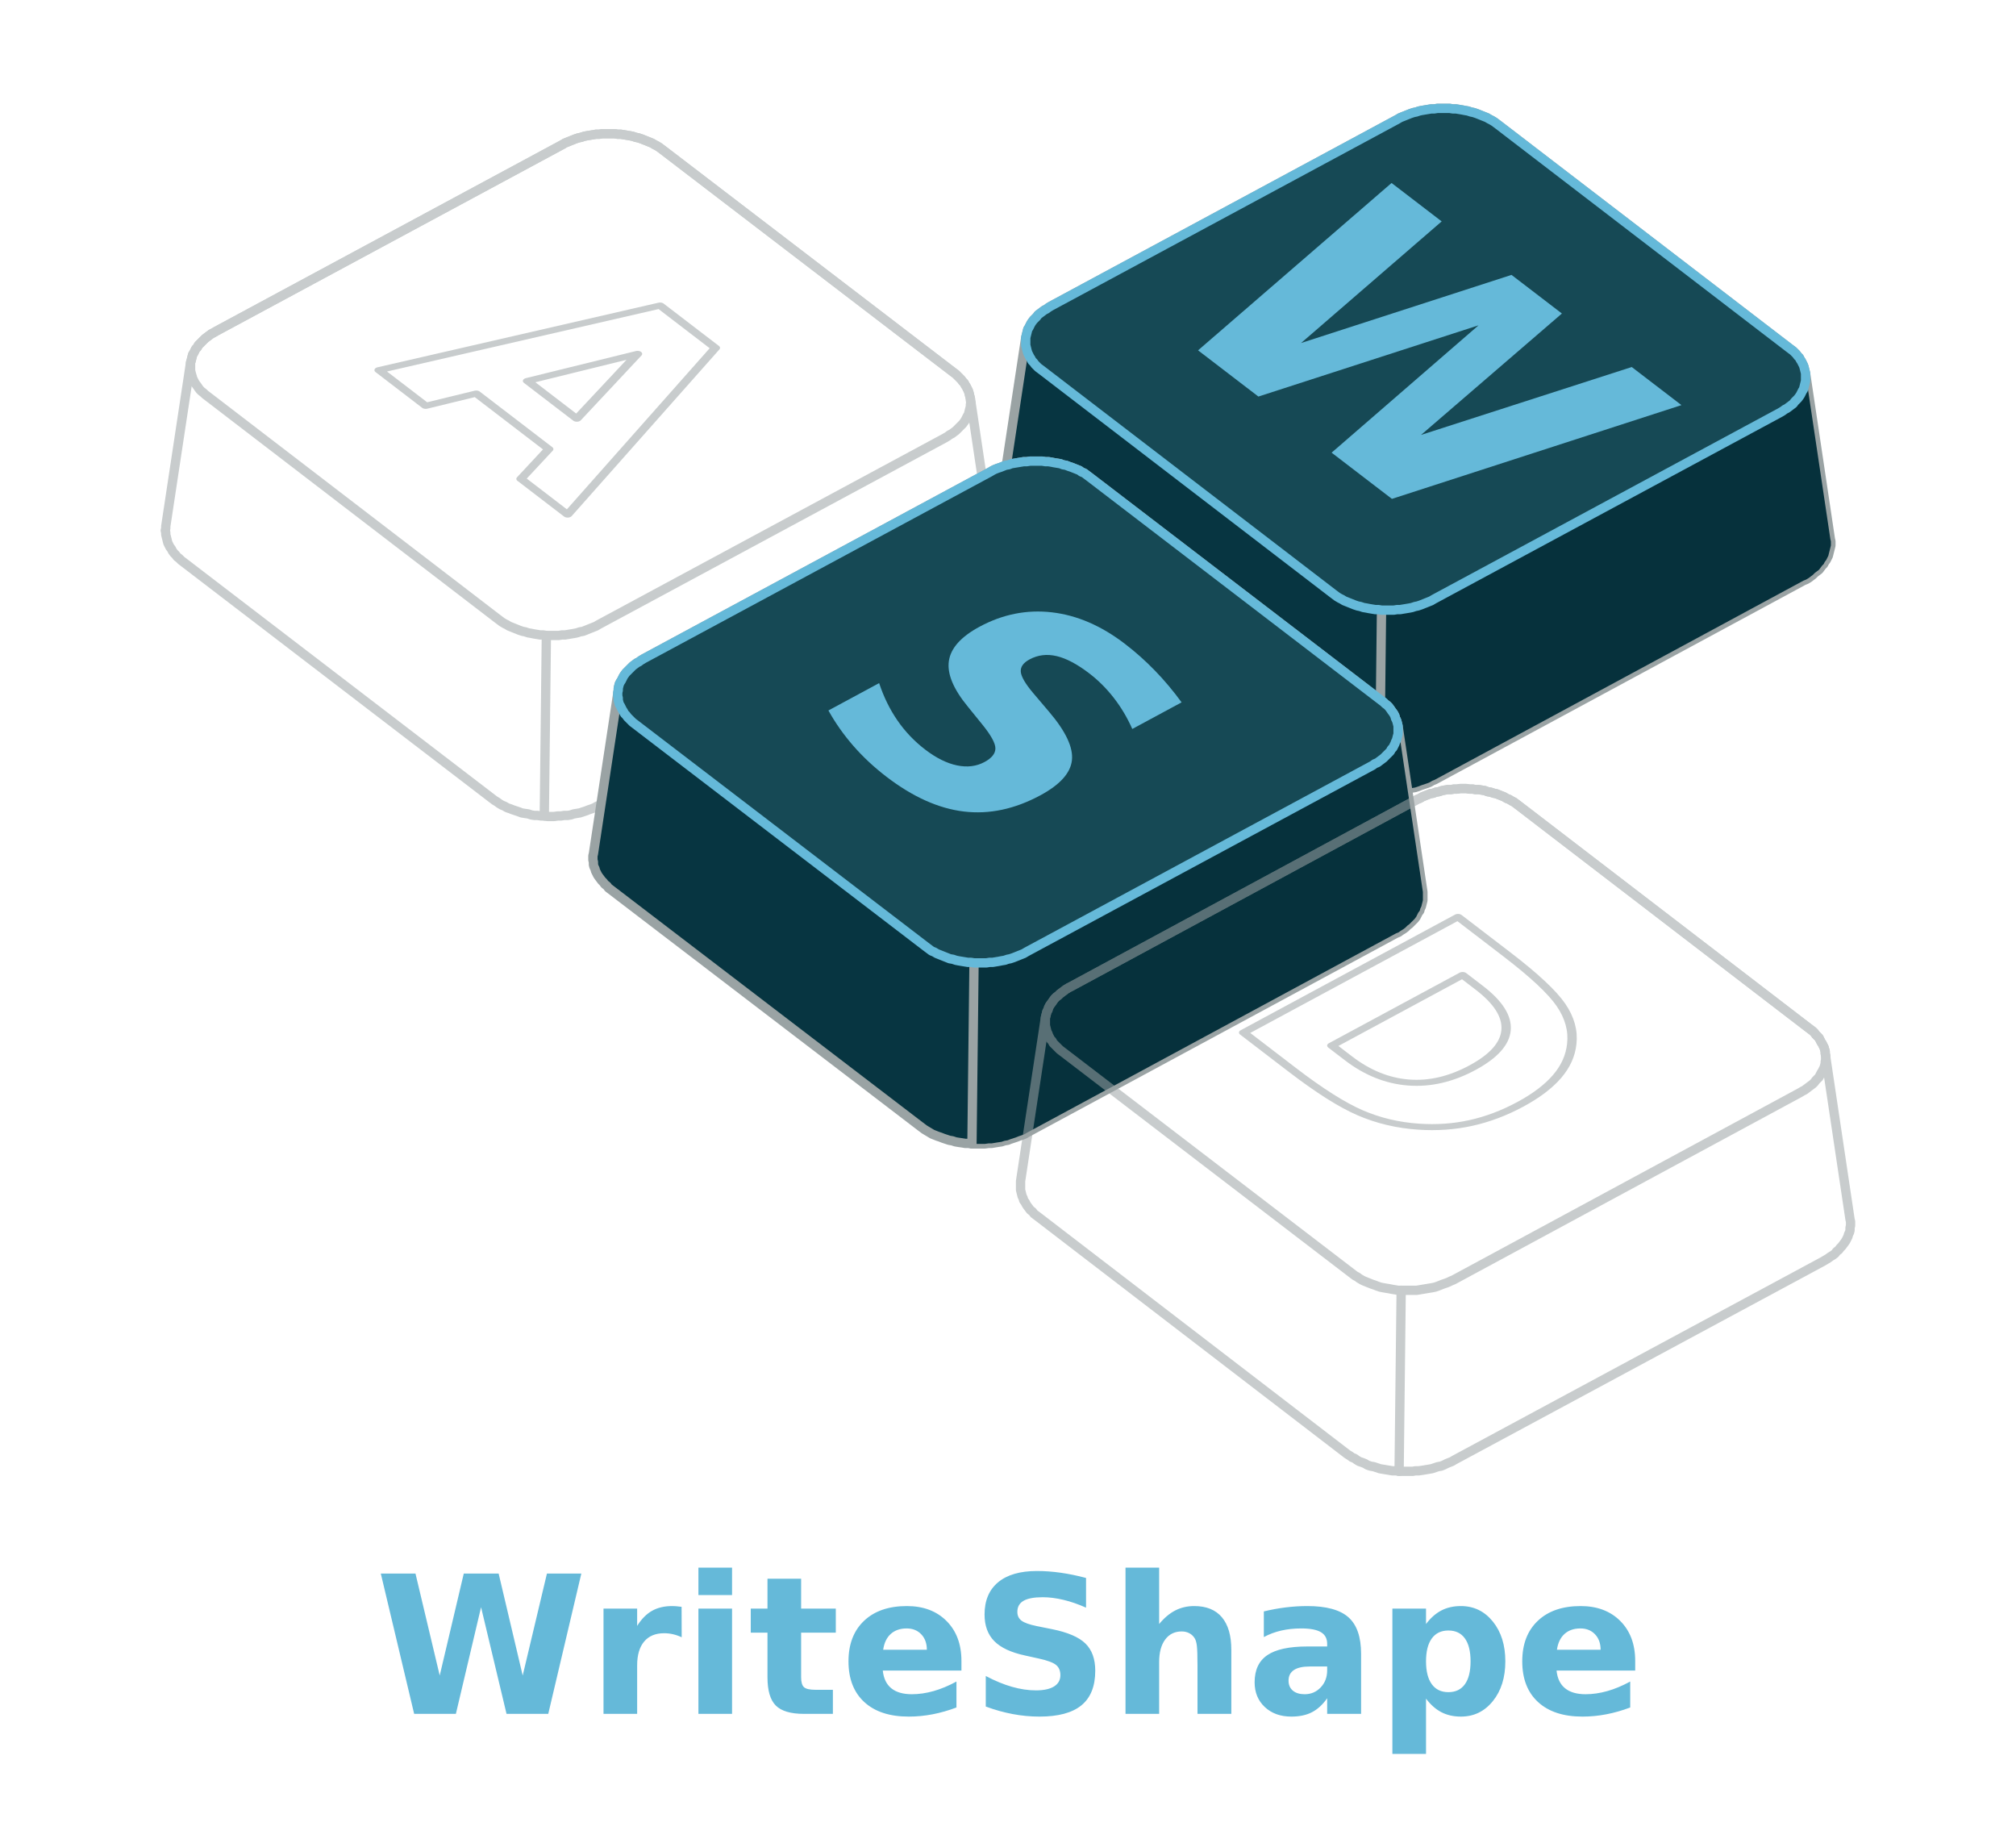
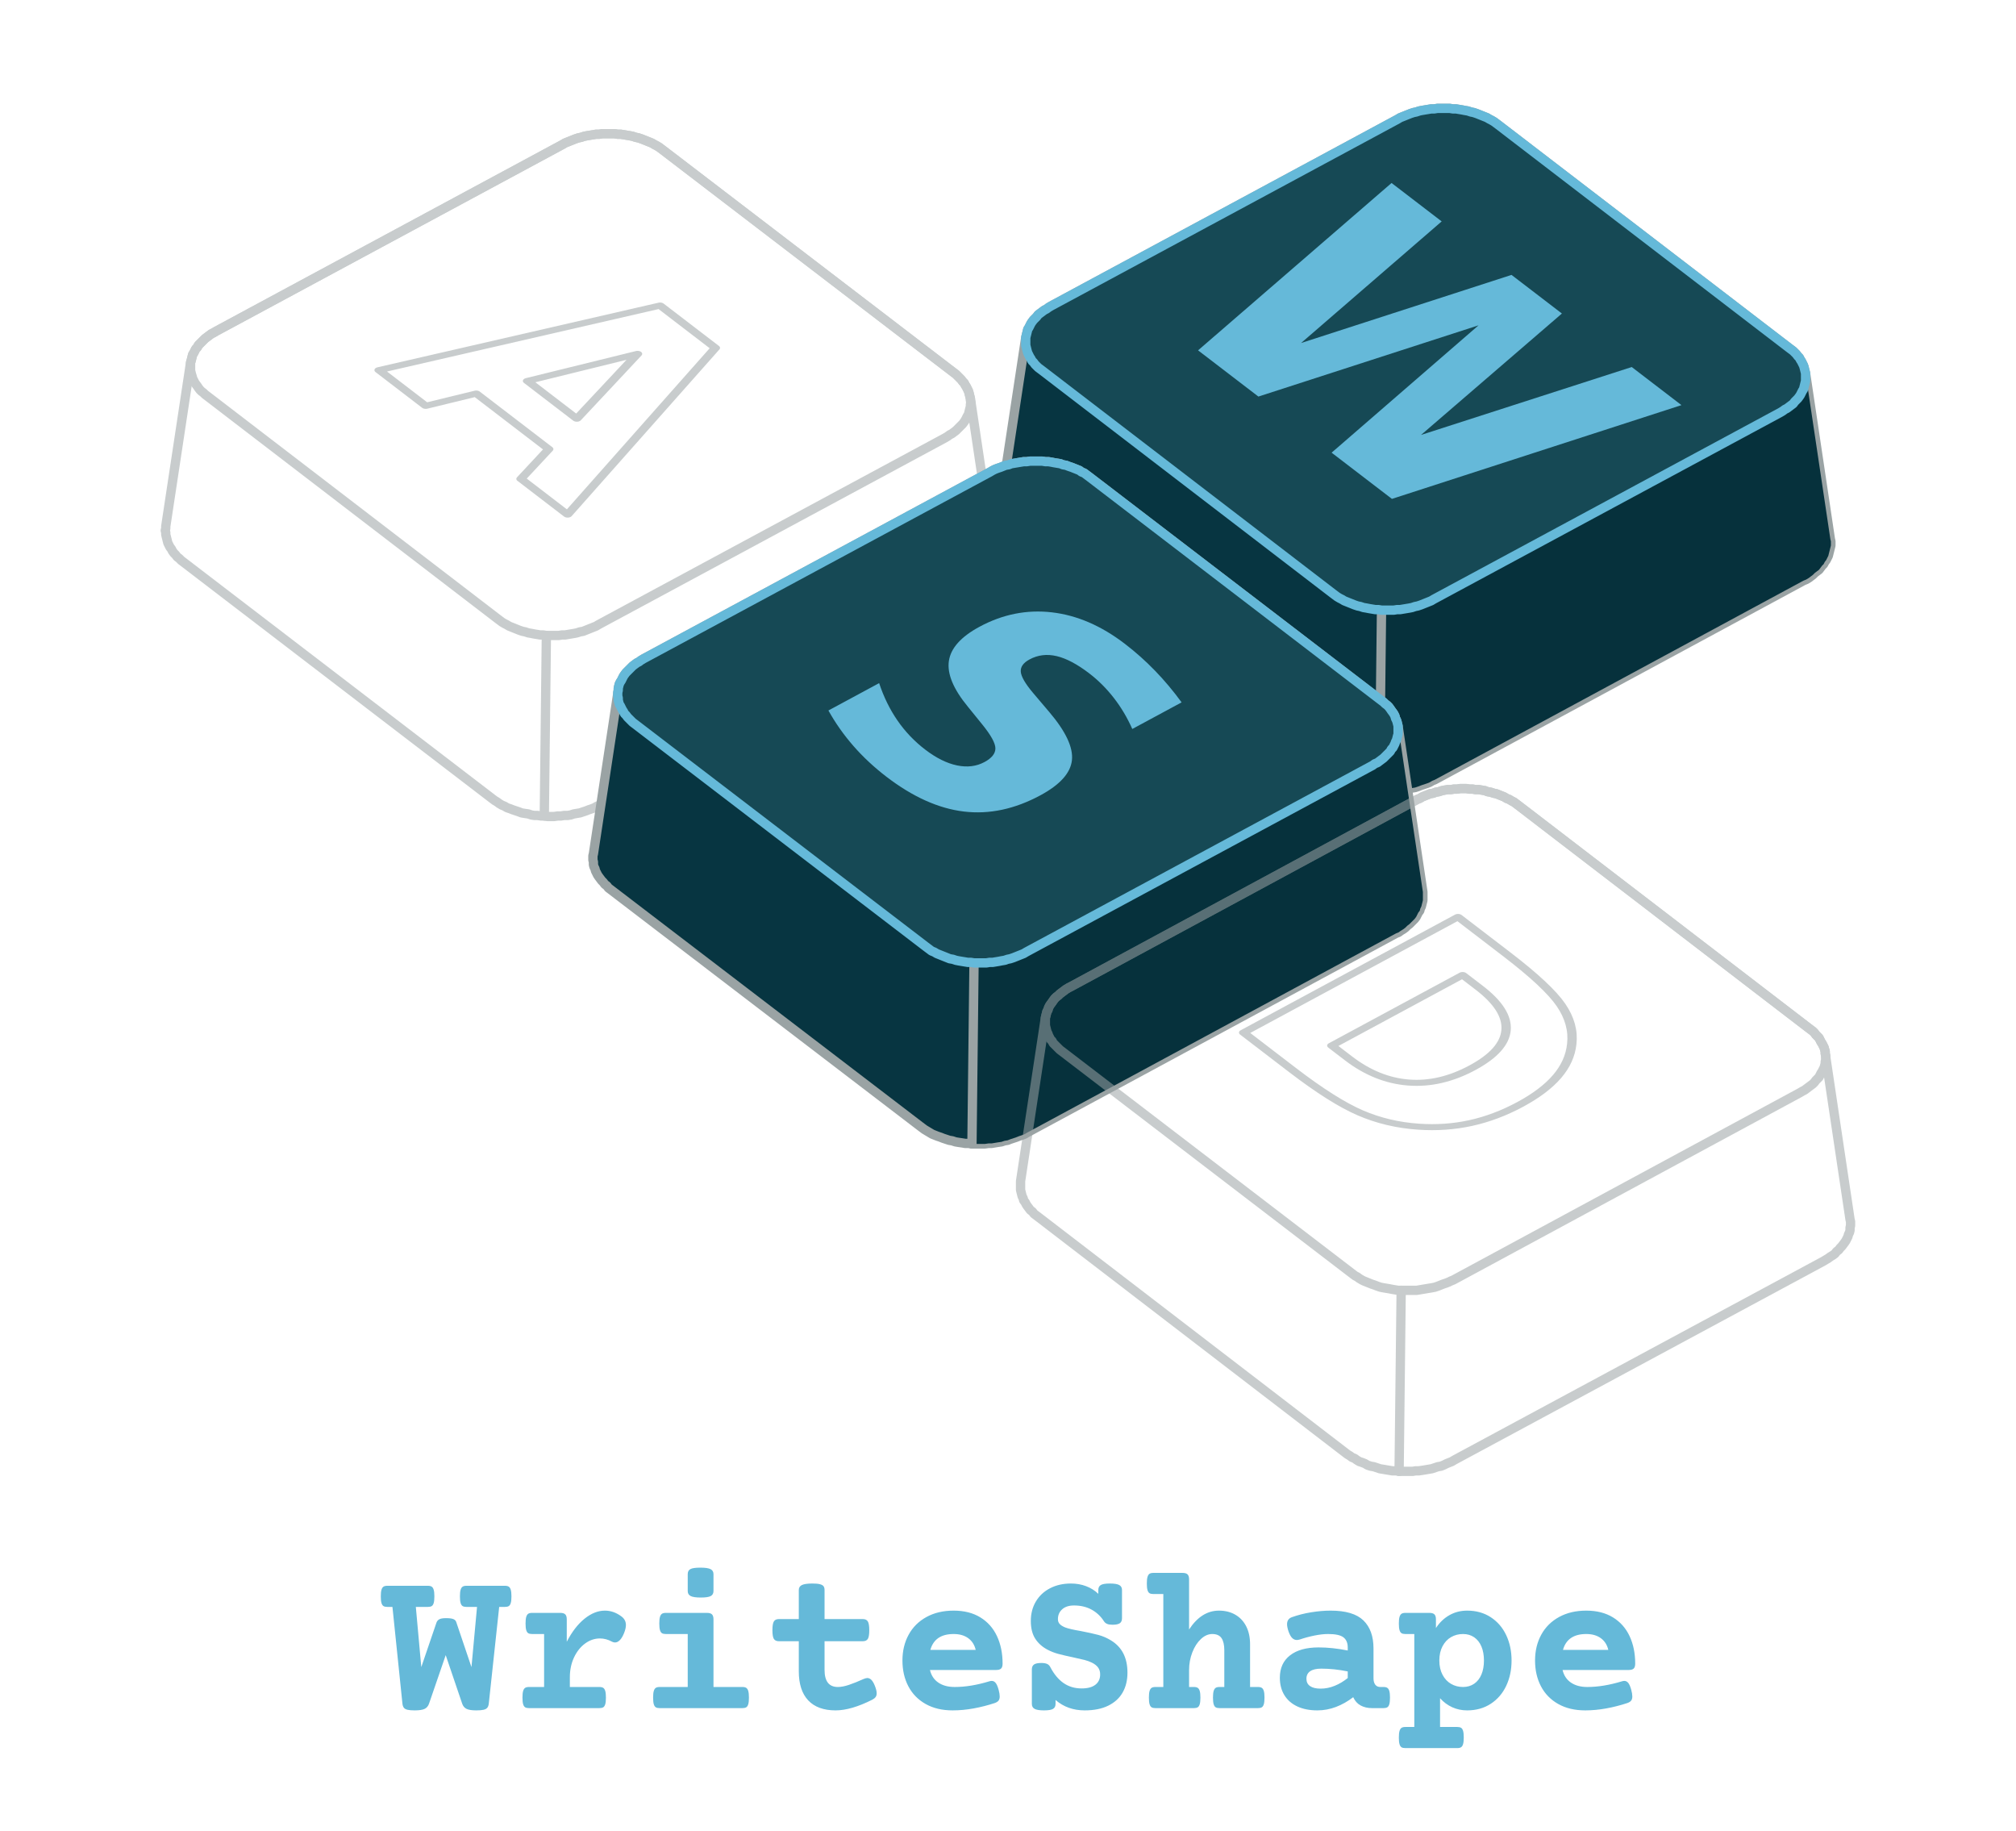
- <svg xmlns="http://www.w3.org/2000/svg" width="900" height="819" viewBox="0 0 900 819" fill="none" role="img" aria-label="WriteShape" focusable="false">
+ <svg xmlns="http://www.w3.org/2000/svg" width="900" height="817" viewBox="0 0 900 817" fill="none" role="img" aria-label="WriteShape" focusable="false">
  <g transform="translate(631.9877 233.9838) scale(230.8589)">
    <g>
      <polygon points="-0.803,-0.037 -0.803,-0.041 -0.802,-0.045 -0.754,-0.361 -0.753,-0.365 -0.752,-0.369 -0.751,-0.373 -0.75,-0.377 -0.748,-0.38 -0.746,-0.384 -0.744,-0.388 -0.742,-0.391 -0.739,-0.395 -0.736,-0.398 -0.733,-0.401 -0.73,-0.405 -0.726,-0.408 -0.722,-0.411 -0.718,-0.414 -0.714,-0.416 -0.71,-0.419 -0.705,-0.422 -0.035,-0.783 -0.03,-0.786 -0.025,-0.788 -0.02,-0.79 -0.015,-0.792 -0.01,-0.794 -0.004,-0.796 0.001,-0.797 0.007,-0.799 0.012,-0.8 0.018,-0.801 0.024,-0.802 0.03,-0.803 0.036,-0.803 0.042,-0.804 0.048,-0.804 0.054,-0.804 0.06,-0.804 0.066,-0.804 0.072,-0.803 0.078,-0.803 0.084,-0.802 0.09,-0.801 0.095,-0.8 0.101,-0.799 0.107,-0.797 0.112,-0.796 0.118,-0.794 0.123,-0.792 0.128,-0.79 0.133,-0.788 0.138,-0.786 0.143,-0.783 0.147,-0.781 0.152,-0.778 0.156,-0.775 0.16,-0.772 0.722,-0.341 0.726,-0.338 0.73,-0.335 0.733,-0.332 0.736,-0.329 0.739,-0.325 0.742,-0.322 0.744,-0.318 0.746,-0.315 0.748,-0.311 0.75,-0.307 0.751,-0.304 0.752,-0.3 0.753,-0.296 0.754,-0.292 0.802,0.029 0.803,0.033 0.803,0.037 0.803,0.041 0.802,0.045 0.801,0.049 0.8,0.053 0.799,0.057 0.798,0.061 0.796,0.065 0.794,0.069 0.791,0.073 0.789,0.077 0.786,0.08 0.783,0.084 0.78,0.088 0.776,0.091 0.772,0.094 0.768,0.098 0.764,0.101 0.76,0.104 0.755,0.107 0.75,0.109 0.037,0.494 0.032,0.496 0.027,0.499 0.022,0.501 0.016,0.503 0.01,0.505 0.005,0.507 -0.001,0.509 -0.007,0.51 -0.013,0.512 -0.019,0.513 -0.026,0.514 -0.032,0.514 -0.038,0.515 -0.045,0.516 -0.051,0.516 -0.057,0.516 -0.064,0.516 -0.07,0.516 -0.077,0.515 -0.083,0.514 -0.089,0.514 -0.095,0.513 -0.102,0.512 -0.108,0.51 -0.114,0.509 -0.119,0.507 -0.125,0.505 -0.131,0.503 -0.136,0.501 -0.142,0.499 -0.147,0.496 -0.152,0.494 -0.157,0.491 -0.161,0.488 -0.166,0.485 -0.17,0.482 -0.768,0.024 -0.772,0.021 -0.776,0.017 -0.78,0.014 -0.783,0.01 -0.786,0.007 -0.789,0.003 -0.791,-0.001 -0.794,-0.005 -0.796,-0.008 -0.798,-0.012 -0.799,-0.016 -0.8,-0.02 -0.801,-0.025 -0.802,-0.029 -0.803,-0.033" fill="#073541" stroke="#9aa3a4" stroke-width=".018" stroke-linejoin="round" />
      <polygon points="0.754,-0.292 0.754,-0.288 0.754,-0.284 0.754,-0.28 0.754,-0.277 0.753,-0.273 0.752,-0.269 0.751,-0.265 0.75,-0.261 0.748,-0.258 0.746,-0.254 0.744,-0.25 0.742,-0.247 0.739,-0.243 0.736,-0.24 0.733,-0.237 0.73,-0.233 0.726,-0.23 0.722,-0.227 0.718,-0.224 0.714,-0.222 0.71,-0.219 0.705,-0.216 0.035,0.145 0.03,0.148 0.025,0.15 0.02,0.152 0.015,0.154 0.01,0.156 0.004,0.158 -0.001,0.159 -0.007,0.161 -0.012,0.162 -0.018,0.163 -0.024,0.164 -0.03,0.165 -0.036,0.165 -0.042,0.166 -0.048,0.166 -0.054,0.166 -0.06,0.166 -0.066,0.166 -0.07,0.516 -0.064,0.516 -0.057,0.516 -0.051,0.516 -0.045,0.516 -0.038,0.515 -0.032,0.514 -0.026,0.514 -0.019,0.513 -0.013,0.512 -0.007,0.51 -0.001,0.509 0.005,0.507 0.01,0.505 0.016,0.503 0.022,0.501 0.027,0.499 0.032,0.496 0.037,0.494 0.75,0.109 0.755,0.107 0.76,0.104 0.764,0.101 0.768,0.098 0.772,0.094 0.776,0.091 0.78,0.088 0.783,0.084 0.786,0.08 0.789,0.077 0.791,0.073 0.794,0.069 0.796,0.065 0.798,0.061 0.799,0.057 0.8,0.053 0.801,0.049 0.802,0.045 0.803,0.041 0.803,0.037 0.803,0.033 0.802,0.029" fill="#06313c" />
      <path d="M-0.066,0.166 L-0.07,0.516" stroke="#9aa3a4" stroke-width=".018" stroke-linecap="round" />
      <polygon points="0.722,-0.341 0.726,-0.338 0.73,-0.335 0.733,-0.332 0.736,-0.329 0.739,-0.325 0.742,-0.322 0.744,-0.318 0.746,-0.315 0.748,-0.311 0.75,-0.307 0.751,-0.304 0.752,-0.3 0.753,-0.296 0.754,-0.292 0.754,-0.288 0.754,-0.284 0.754,-0.28 0.754,-0.277 0.753,-0.273 0.752,-0.269 0.751,-0.265 0.75,-0.261 0.748,-0.258 0.746,-0.254 0.744,-0.25 0.742,-0.247 0.739,-0.243 0.736,-0.24 0.733,-0.237 0.73,-0.233 0.726,-0.23 0.722,-0.227 0.718,-0.224 0.714,-0.222 0.71,-0.219 0.705,-0.216 0.035,0.145 0.03,0.148 0.025,0.15 0.02,0.152 0.015,0.154 0.01,0.156 0.004,0.158 -0.001,0.159 -0.007,0.161 -0.012,0.162 -0.018,0.163 -0.024,0.164 -0.03,0.165 -0.036,0.165 -0.042,0.166 -0.048,0.166 -0.054,0.166 -0.06,0.166 -0.066,0.166 -0.072,0.165 -0.078,0.165 -0.084,0.164 -0.09,0.163 -0.095,0.162 -0.101,0.161 -0.107,0.159 -0.112,0.158 -0.118,0.156 -0.123,0.154 -0.128,0.152 -0.133,0.15 -0.138,0.148 -0.143,0.145 -0.147,0.143 -0.152,0.14 -0.156,0.137 -0.16,0.134 -0.722,-0.297 -0.726,-0.3 -0.73,-0.303 -0.733,-0.306 -0.736,-0.309 -0.739,-0.313 -0.742,-0.316 -0.744,-0.32 -0.746,-0.323 -0.748,-0.327 -0.75,-0.331 -0.751,-0.334 -0.752,-0.338 -0.753,-0.342 -0.754,-0.346 -0.754,-0.35 -0.754,-0.354 -0.754,-0.358 -0.754,-0.361 -0.753,-0.365 -0.752,-0.369 -0.751,-0.373 -0.75,-0.377 -0.748,-0.38 -0.746,-0.384 -0.744,-0.388 -0.742,-0.391 -0.739,-0.395 -0.736,-0.398 -0.733,-0.401 -0.73,-0.405 -0.726,-0.408 -0.722,-0.411 -0.718,-0.414 -0.714,-0.416 -0.71,-0.419 -0.705,-0.422 -0.035,-0.783 -0.03,-0.786 -0.025,-0.788 -0.02,-0.79 -0.015,-0.792 -0.01,-0.794 -0.004,-0.796 0.001,-0.797 0.007,-0.799 0.012,-0.8 0.018,-0.801 0.024,-0.802 0.03,-0.803 0.036,-0.803 0.042,-0.804 0.048,-0.804 0.054,-0.804 0.06,-0.804 0.066,-0.804 0.072,-0.803 0.078,-0.803 0.084,-0.802 0.09,-0.801 0.095,-0.8 0.101,-0.799 0.107,-0.797 0.112,-0.796 0.118,-0.794 0.123,-0.792 0.128,-0.79 0.133,-0.788 0.138,-0.786 0.143,-0.783 0.147,-0.781 0.152,-0.778 0.156,-0.775 0.16,-0.772" fill="#164955" stroke="#65b9d9" stroke-width=".018" stroke-linejoin="round" />
      <path d="M61 1493H430L688 408L944 1493H1315L1571 408L1829 1493H2195L1843 0H1399L1128 1135L860 0H416Z" transform="matrix(0.0002626982,0.0002012385,0.0003130715,-0.0001688591,-0.5300314,-0.4199347)" fill="#65b9d9" />
    </g>
    <g opacity="0.55">
      <polygon points="-2.418,0.012 -2.417,0.008 -2.417,0.004 -2.369,-0.313 -2.368,-0.316 -2.367,-0.32 -2.366,-0.324 -2.365,-0.328 -2.363,-0.331 -2.361,-0.335 -2.359,-0.339 -2.356,-0.342 -2.354,-0.346 -2.351,-0.349 -2.348,-0.352 -2.344,-0.356 -2.341,-0.359 -2.337,-0.362 -2.333,-0.365 -2.329,-0.368 -2.325,-0.37 -2.32,-0.373 -1.65,-0.734 -1.645,-0.737 -1.64,-0.739 -1.635,-0.741 -1.63,-0.743 -1.625,-0.745 -1.619,-0.747 -1.614,-0.748 -1.608,-0.75 -1.603,-0.751 -1.597,-0.752 -1.591,-0.753 -1.585,-0.754 -1.579,-0.754 -1.573,-0.755 -1.567,-0.755 -1.561,-0.755 -1.555,-0.755 -1.549,-0.755 -1.543,-0.754 -1.537,-0.754 -1.531,-0.753 -1.525,-0.752 -1.519,-0.751 -1.514,-0.75 -1.508,-0.748 -1.503,-0.747 -1.497,-0.745 -1.492,-0.743 -1.487,-0.741 -1.482,-0.739 -1.477,-0.737 -1.472,-0.734 -1.468,-0.732 -1.463,-0.729 -1.459,-0.726 -1.455,-0.723 -0.893,-0.293 -0.889,-0.29 -0.885,-0.286 -0.882,-0.283 -0.879,-0.28 -0.876,-0.276 -0.873,-0.273 -0.871,-0.269 -0.869,-0.266 -0.867,-0.262 -0.865,-0.258 -0.864,-0.255 -0.863,-0.251 -0.862,-0.247 -0.861,-0.243 -0.813,0.078 -0.812,0.082 -0.812,0.086 -0.812,0.09 -0.813,0.094 -0.814,0.098 -0.815,0.102 -0.816,0.106 -0.817,0.11 -0.819,0.114 -0.821,0.118 -0.823,0.122 -0.826,0.126 -0.829,0.129 -0.832,0.133 -0.835,0.137 -0.839,0.14 -0.843,0.143 -0.847,0.146 -0.851,0.15 -0.855,0.153 -0.86,0.155 -0.865,0.158 -1.578,0.543 -1.583,0.545 -1.588,0.548 -1.593,0.55 -1.599,0.552 -1.604,0.554 -1.61,0.556 -1.616,0.558 -1.622,0.559 -1.628,0.56 -1.634,0.562 -1.64,0.563 -1.647,0.563 -1.653,0.564 -1.659,0.564 -1.666,0.565 -1.672,0.565 -1.679,0.565 -1.685,0.564 -1.691,0.564 -1.698,0.563 -1.704,0.563 -1.71,0.562 -1.716,0.56 -1.723,0.559 -1.729,0.558 -1.734,0.556 -1.74,0.554 -1.746,0.552 -1.751,0.55 -1.757,0.548 -1.762,0.545 -1.767,0.543 -1.772,0.54 -1.776,0.537 -1.781,0.534 -1.785,0.531 -2.383,0.073 -2.387,0.07 -2.391,0.066 -2.395,0.063 -2.398,0.059 -2.401,0.056 -2.404,0.052 -2.406,0.048 -2.409,0.044 -2.411,0.04 -2.413,0.036 -2.414,0.032 -2.415,0.028 -2.416,0.024 -2.417,0.02 -2.417,0.016" fill="none" stroke="#9aa3a4" stroke-width=".018" stroke-linejoin="round" />
      <path d="M-1.681,0.215 L-1.685,0.564" stroke="#9aa3a4" stroke-width=".018" stroke-linecap="round" />
      <polygon points="-0.893,-0.293 -0.889,-0.29 -0.885,-0.286 -0.882,-0.283 -0.879,-0.28 -0.876,-0.276 -0.873,-0.273 -0.871,-0.269 -0.869,-0.266 -0.867,-0.262 -0.865,-0.258 -0.864,-0.255 -0.863,-0.251 -0.862,-0.247 -0.861,-0.243 -0.861,-0.239 -0.86,-0.235 -0.861,-0.232 -0.861,-0.228 -0.862,-0.224 -0.863,-0.22 -0.864,-0.216 -0.865,-0.212 -0.867,-0.209 -0.869,-0.205 -0.871,-0.201 -0.873,-0.198 -0.876,-0.194 -0.879,-0.191 -0.882,-0.188 -0.885,-0.185 -0.889,-0.181 -0.893,-0.178 -0.897,-0.175 -0.901,-0.173 -0.905,-0.17 -0.91,-0.167 -1.58,0.194 -1.585,0.197 -1.59,0.199 -1.595,0.201 -1.6,0.203 -1.605,0.205 -1.61,0.207 -1.616,0.208 -1.622,0.21 -1.627,0.211 -1.633,0.212 -1.639,0.213 -1.645,0.214 -1.651,0.214 -1.657,0.215 -1.663,0.215 -1.669,0.215 -1.675,0.215 -1.681,0.215 -1.687,0.214 -1.693,0.214 -1.699,0.213 -1.705,0.212 -1.71,0.211 -1.716,0.21 -1.722,0.208 -1.727,0.207 -1.733,0.205 -1.738,0.203 -1.743,0.201 -1.748,0.199 -1.753,0.197 -1.758,0.194 -1.762,0.192 -1.767,0.189 -1.771,0.186 -1.775,0.183 -2.337,-0.248 -2.341,-0.251 -2.344,-0.254 -2.348,-0.257 -2.351,-0.26 -2.354,-0.264 -2.356,-0.267 -2.359,-0.271 -2.361,-0.274 -2.363,-0.278 -2.365,-0.282 -2.366,-0.286 -2.367,-0.289 -2.368,-0.293 -2.369,-0.297 -2.369,-0.301 -2.369,-0.305 -2.369,-0.309 -2.369,-0.313 -2.368,-0.316 -2.367,-0.32 -2.366,-0.324 -2.365,-0.328 -2.363,-0.331 -2.361,-0.335 -2.359,-0.339 -2.356,-0.342 -2.354,-0.346 -2.351,-0.349 -2.348,-0.352 -2.344,-0.356 -2.341,-0.359 -2.337,-0.362 -2.333,-0.365 -2.329,-0.368 -2.325,-0.37 -2.32,-0.373 -1.65,-0.734 -1.645,-0.737 -1.64,-0.739 -1.635,-0.741 -1.63,-0.743 -1.625,-0.745 -1.619,-0.747 -1.614,-0.748 -1.608,-0.75 -1.603,-0.751 -1.597,-0.752 -1.591,-0.753 -1.585,-0.754 -1.579,-0.754 -1.573,-0.755 -1.567,-0.755 -1.561,-0.755 -1.555,-0.755 -1.549,-0.755 -1.543,-0.754 -1.537,-0.754 -1.531,-0.753 -1.525,-0.752 -1.519,-0.751 -1.514,-0.75 -1.508,-0.748 -1.503,-0.747 -1.497,-0.745 -1.492,-0.743 -1.487,-0.741 -1.482,-0.739 -1.477,-0.737 -1.472,-0.734 -1.468,-0.732 -1.463,-0.729 -1.459,-0.726 -1.455,-0.723" fill="none" stroke="#9aa3a4" stroke-width=".018" stroke-linejoin="round" />
      <path d="M1094 272H492L397 0H10L563 1493H1022L1575 0H1188ZM588 549H997L793 1143Z" transform="matrix(0.0002329588,0.0001784568,0.0002776294,-0.000149743,-2.00679,-0.2997534)" fill="none" stroke="#9aa3a4" stroke-width="50" stroke-linejoin="round" />
    </g>
    <g>
      <polygon points="-1.591,0.645 -1.591,0.641 -1.59,0.637 -1.542,0.321 -1.542,0.317 -1.541,0.313 -1.54,0.309 -1.538,0.305 -1.536,0.302 -1.534,0.298 -1.532,0.294 -1.53,0.291 -1.527,0.287 -1.524,0.284 -1.521,0.281 -1.518,0.278 -1.514,0.274 -1.51,0.271 -1.506,0.268 -1.502,0.266 -1.498,0.263 -1.493,0.26 -0.823,-0.101 -0.818,-0.104 -0.814,-0.106 -0.809,-0.108 -0.803,-0.11 -0.798,-0.112 -0.793,-0.114 -0.787,-0.115 -0.782,-0.117 -0.776,-0.118 -0.77,-0.119 -0.764,-0.12 -0.758,-0.121 -0.752,-0.121 -0.746,-0.122 -0.74,-0.122 -0.734,-0.122 -0.728,-0.122 -0.722,-0.122 -0.716,-0.121 -0.71,-0.121 -0.704,-0.12 -0.699,-0.119 -0.693,-0.118 -0.687,-0.117 -0.682,-0.115 -0.676,-0.114 -0.671,-0.112 -0.665,-0.11 -0.66,-0.108 -0.655,-0.106 -0.65,-0.104 -0.646,-0.101 -0.641,-0.099 -0.637,-0.096 -0.633,-0.093 -0.629,-0.09 -0.066,0.341 -0.062,0.344 -0.059,0.347 -0.055,0.35 -0.052,0.353 -0.049,0.357 -0.047,0.36 -0.044,0.364 -0.042,0.367 -0.04,0.371 -0.039,0.375 -0.037,0.379 -0.036,0.382 -0.035,0.386 -0.034,0.39 0.014,0.711 0.014,0.715 0.014,0.719 0.014,0.723 0.014,0.727 0.013,0.731 0.012,0.735 0.011,0.739 0.009,0.743 0.008,0.747 0.005,0.751 0.003,0.755 0.001,0.759 -0.002,0.763 -0.005,0.766 -0.009,0.77 -0.012,0.773 -0.016,0.776 -0.02,0.78 -0.024,0.783 -0.029,0.786 -0.033,0.789 -0.038,0.791 -0.751,1.176 -0.756,1.179 -0.761,1.181 -0.767,1.183 -0.772,1.185 -0.778,1.187 -0.784,1.189 -0.789,1.191 -0.795,1.192 -0.801,1.194 -0.808,1.195 -0.814,1.196 -0.82,1.197 -0.826,1.197 -0.833,1.198 -0.839,1.198 -0.846,1.198 -0.852,1.198 -0.858,1.198 -0.865,1.197 -0.871,1.197 -0.877,1.196 -0.884,1.195 -0.89,1.194 -0.896,1.192 -0.902,1.191 -0.908,1.189 -0.914,1.187 -0.919,1.185 -0.925,1.183 -0.93,1.181 -0.935,1.179 -0.94,1.176 -0.945,1.173 -0.95,1.17 -0.954,1.167 -0.958,1.164 -1.557,0.706 -1.561,0.703 -1.564,0.699 -1.568,0.696 -1.571,0.692 -1.574,0.689 -1.577,0.685 -1.58,0.681 -1.582,0.678 -1.584,0.674 -1.586,0.67 -1.587,0.666 -1.589,0.662 -1.59,0.658 -1.59,0.653 -1.591,0.649" fill="#073541" stroke="#9aa3a4" stroke-width=".018" stroke-linejoin="round" />
      <polygon points="-0.034,0.39 -0.034,0.394 -0.034,0.398 -0.034,0.402 -0.034,0.406 -0.035,0.409 -0.036,0.413 -0.037,0.417 -0.039,0.421 -0.04,0.424 -0.042,0.428 -0.044,0.432 -0.047,0.435 -0.049,0.439 -0.052,0.442 -0.055,0.445 -0.059,0.449 -0.062,0.452 -0.066,0.455 -0.07,0.458 -0.074,0.461 -0.079,0.463 -0.083,0.466 -0.753,0.827 -0.758,0.83 -0.763,0.832 -0.768,0.834 -0.773,0.836 -0.778,0.838 -0.784,0.84 -0.789,0.841 -0.795,0.843 -0.801,0.844 -0.806,0.845 -0.812,0.846 -0.818,0.847 -0.824,0.847 -0.83,0.848 -0.836,0.848 -0.842,0.848 -0.848,0.848 -0.854,0.848 -0.858,1.198 -0.852,1.198 -0.846,1.198 -0.839,1.198 -0.833,1.198 -0.826,1.197 -0.82,1.197 -0.814,1.196 -0.808,1.195 -0.801,1.194 -0.795,1.192 -0.789,1.191 -0.784,1.189 -0.778,1.187 -0.772,1.185 -0.767,1.183 -0.761,1.181 -0.756,1.179 -0.751,1.176 -0.038,0.791 -0.033,0.789 -0.029,0.786 -0.024,0.783 -0.02,0.78 -0.016,0.776 -0.012,0.773 -0.009,0.77 -0.005,0.766 -0.002,0.763 0.001,0.759 0.003,0.755 0.005,0.751 0.008,0.747 0.009,0.743 0.011,0.739 0.012,0.735 0.013,0.731 0.014,0.727 0.014,0.723 0.014,0.719 0.014,0.715 0.014,0.711" fill="#06313c" />
      <path d="M-0.854,0.848 L-0.858,1.198" stroke="#9aa3a4" stroke-width=".018" stroke-linecap="round" />
      <polygon points="-0.066,0.341 -0.062,0.344 -0.059,0.347 -0.055,0.35 -0.052,0.353 -0.049,0.357 -0.047,0.36 -0.044,0.364 -0.042,0.367 -0.04,0.371 -0.039,0.375 -0.037,0.379 -0.036,0.382 -0.035,0.386 -0.034,0.39 -0.034,0.394 -0.034,0.398 -0.034,0.402 -0.034,0.406 -0.035,0.409 -0.036,0.413 -0.037,0.417 -0.039,0.421 -0.04,0.424 -0.042,0.428 -0.044,0.432 -0.047,0.435 -0.049,0.439 -0.052,0.442 -0.055,0.445 -0.059,0.449 -0.062,0.452 -0.066,0.455 -0.07,0.458 -0.074,0.461 -0.079,0.463 -0.083,0.466 -0.753,0.827 -0.758,0.83 -0.763,0.832 -0.768,0.834 -0.773,0.836 -0.778,0.838 -0.784,0.84 -0.789,0.841 -0.795,0.843 -0.801,0.844 -0.806,0.845 -0.812,0.846 -0.818,0.847 -0.824,0.847 -0.83,0.848 -0.836,0.848 -0.842,0.848 -0.848,0.848 -0.854,0.848 -0.86,0.847 -0.866,0.847 -0.872,0.846 -0.878,0.845 -0.884,0.844 -0.889,0.843 -0.895,0.841 -0.901,0.84 -0.906,0.838 -0.911,0.836 -0.916,0.834 -0.921,0.832 -0.926,0.83 -0.931,0.827 -0.936,0.825 -0.94,0.822 -0.944,0.819 -0.948,0.816 -1.51,0.386 -1.514,0.383 -1.518,0.379 -1.521,0.376 -1.524,0.373 -1.527,0.369 -1.53,0.366 -1.532,0.362 -1.534,0.359 -1.536,0.355 -1.538,0.351 -1.54,0.348 -1.541,0.344 -1.542,0.34 -1.542,0.336 -1.543,0.332 -1.543,0.328 -1.543,0.325 -1.542,0.321 -1.542,0.317 -1.541,0.313 -1.54,0.309 -1.538,0.305 -1.536,0.302 -1.534,0.298 -1.532,0.294 -1.53,0.291 -1.527,0.287 -1.524,0.284 -1.521,0.281 -1.518,0.278 -1.514,0.274 -1.51,0.271 -1.506,0.268 -1.502,0.266 -1.498,0.263 -1.493,0.26 -0.823,-0.101 -0.818,-0.104 -0.814,-0.106 -0.809,-0.108 -0.803,-0.11 -0.798,-0.112 -0.793,-0.114 -0.787,-0.115 -0.782,-0.117 -0.776,-0.118 -0.77,-0.119 -0.764,-0.12 -0.758,-0.121 -0.752,-0.121 -0.746,-0.122 -0.74,-0.122 -0.734,-0.122 -0.728,-0.122 -0.722,-0.122 -0.716,-0.121 -0.71,-0.121 -0.704,-0.12 -0.699,-0.119 -0.693,-0.118 -0.687,-0.117 -0.682,-0.115 -0.676,-0.114 -0.671,-0.112 -0.665,-0.11 -0.66,-0.108 -0.655,-0.106 -0.65,-0.104 -0.646,-0.101 -0.641,-0.099 -0.637,-0.096 -0.633,-0.093 -0.629,-0.09" fill="#164955" stroke="#65b9d9" stroke-width=".018" stroke-linejoin="round" />
      <path d="M1227 1446V1130Q1104 1185 987.0 1213.0Q870 1241 766 1241Q628 1241 562.0 1203.0Q496 1165 496 1085Q496 1025 540.5 991.5Q585 958 702 934L866 901Q1115 851 1220.0 749.0Q1325 647 1325 459Q1325 212 1178.5 91.5Q1032 -29 731 -29Q589 -29 446.0 -2.0Q303 25 160 78V403Q303 327 436.5 288.5Q570 250 694 250Q820 250 887.0 292.0Q954 334 954 412Q954 482 908.5 520.0Q863 558 727 588L578 621Q354 669 250.5 774.0Q147 879 147 1057Q147 1280 291.0 1400.0Q435 1520 705 1520Q828 1520 958.0 1501.5Q1088 1483 1227 1446Z" transform="matrix(0.000253201,0.0001939632,0.0003017532,-0.0001627545,-1.19962,0.3416896)" fill="#65b9d9" />
    </g>
    <g opacity="0.55">
      <polygon points="-0.764,1.278 -0.764,1.274 -0.764,1.27 -0.716,0.954 -0.715,0.95 -0.714,0.946 -0.713,0.942 -0.711,0.939 -0.71,0.935 -0.708,0.931 -0.706,0.928 -0.703,0.924 -0.701,0.921 -0.698,0.917 -0.695,0.914 -0.691,0.911 -0.688,0.908 -0.684,0.905 -0.68,0.902 -0.676,0.899 -0.671,0.896 -0.667,0.894 0.003,0.532 0.008,0.53 0.013,0.527 0.018,0.525 0.023,0.523 0.028,0.521 0.034,0.52 0.039,0.518 0.045,0.517 0.051,0.515 0.056,0.514 0.062,0.513 0.068,0.513 0.074,0.512 0.08,0.512 0.086,0.511 0.092,0.511 0.098,0.511 0.104,0.512 0.11,0.512 0.116,0.513 0.122,0.513 0.128,0.514 0.134,0.515 0.139,0.517 0.145,0.518 0.151,0.52 0.156,0.521 0.161,0.523 0.166,0.525 0.171,0.527 0.176,0.53 0.181,0.532 0.186,0.535 0.19,0.537 0.194,0.54 0.198,0.543 0.76,0.974 0.764,0.977 0.768,0.98 0.771,0.983 0.774,0.987 0.777,0.99 0.78,0.993 0.782,0.997 0.784,1.001 0.786,1.004 0.788,1.008 0.79,1.012 0.791,1.016 0.792,1.019 0.792,1.023 0.84,1.344 0.841,1.348 0.841,1.352 0.841,1.356 0.84,1.36 0.84,1.365 0.839,1.369 0.837,1.373 0.836,1.377 0.834,1.381 0.832,1.385 0.83,1.388 0.827,1.392 0.824,1.396 0.821,1.399 0.818,1.403 0.814,1.406 0.811,1.41 0.807,1.413 0.802,1.416 0.798,1.419 0.793,1.422 0.788,1.425 0.075,1.809 0.07,1.812 0.065,1.814 0.06,1.816 0.054,1.819 0.049,1.821 0.043,1.822 0.037,1.824 0.031,1.826 0.025,1.827 0.019,1.828 0.013,1.829 0.006,1.83 0,1.83 -0.006,1.831 -0.013,1.831 -0.019,1.831 -0.025,1.831 -0.032,1.831 -0.038,1.83 -0.045,1.83 -0.051,1.829 -0.057,1.828 -0.063,1.827 -0.069,1.826 -0.075,1.824 -0.081,1.822 -0.087,1.821 -0.093,1.819 -0.098,1.816 -0.103,1.814 -0.109,1.812 -0.114,1.809 -0.118,1.806 -0.123,1.804 -0.127,1.801 -0.132,1.798 -0.73,1.339 -0.734,1.336 -0.738,1.333 -0.741,1.329 -0.745,1.326 -0.748,1.322 -0.751,1.318 -0.753,1.315 -0.755,1.311 -0.758,1.307 -0.759,1.303 -0.761,1.299 -0.762,1.295 -0.763,1.291 -0.764,1.287 -0.764,1.283" fill="none" stroke="#9aa3a4" stroke-width=".018" stroke-linejoin="round" />
      <path d="M-0.028,1.481 L-0.032,1.831" stroke="#9aa3a4" stroke-width=".018" stroke-linecap="round" />
      <polygon points="0.76,0.974 0.764,0.977 0.768,0.98 0.771,0.983 0.774,0.987 0.777,0.99 0.78,0.993 0.782,0.997 0.784,1.001 0.786,1.004 0.788,1.008 0.79,1.012 0.791,1.016 0.792,1.019 0.792,1.023 0.793,1.027 0.793,1.031 0.793,1.035 0.792,1.039 0.792,1.043 0.791,1.046 0.79,1.05 0.788,1.054 0.786,1.058 0.784,1.061 0.782,1.065 0.78,1.069 0.777,1.072 0.774,1.075 0.771,1.079 0.768,1.082 0.764,1.085 0.76,1.088 0.756,1.091 0.752,1.094 0.748,1.096 0.743,1.099 0.073,1.461 0.068,1.463 0.064,1.465 0.059,1.467 0.053,1.469 0.048,1.471 0.043,1.473 0.037,1.475 0.032,1.476 0.026,1.477 0.02,1.478 0.014,1.479 0.008,1.48 0.002,1.481 -0.004,1.481 -0.01,1.481 -0.016,1.481 -0.022,1.481 -0.028,1.481 -0.034,1.481 -0.04,1.48 -0.046,1.479 -0.051,1.478 -0.057,1.477 -0.063,1.476 -0.068,1.475 -0.074,1.473 -0.079,1.471 -0.085,1.469 -0.09,1.467 -0.095,1.465 -0.1,1.463 -0.104,1.461 -0.109,1.458 -0.113,1.455 -0.117,1.453 -0.121,1.45 -0.684,1.019 -0.688,1.016 -0.691,1.013 -0.695,1.009 -0.698,1.006 -0.701,1.003 -0.703,0.999 -0.706,0.996 -0.708,0.992 -0.71,0.988 -0.711,0.985 -0.713,0.981 -0.714,0.977 -0.715,0.973 -0.716,0.969 -0.716,0.966 -0.716,0.962 -0.716,0.958 -0.716,0.954 -0.715,0.95 -0.714,0.946 -0.713,0.942 -0.711,0.939 -0.71,0.935 -0.708,0.931 -0.706,0.928 -0.703,0.924 -0.701,0.921 -0.698,0.917 -0.695,0.914 -0.691,0.911 -0.688,0.908 -0.684,0.905 -0.68,0.902 -0.676,0.899 -0.671,0.896 -0.667,0.894 0.003,0.532 0.008,0.53 0.013,0.527 0.018,0.525 0.023,0.523 0.028,0.521 0.034,0.52 0.039,0.518 0.045,0.517 0.051,0.515 0.056,0.514 0.062,0.513 0.068,0.513 0.074,0.512 0.08,0.512 0.086,0.511 0.092,0.511 0.098,0.511 0.104,0.512 0.11,0.512 0.116,0.513 0.122,0.513 0.128,0.514 0.134,0.515 0.139,0.517 0.145,0.518 0.151,0.52 0.156,0.521 0.161,0.523 0.166,0.525 0.171,0.527 0.176,0.53 0.181,0.532 0.186,0.535 0.19,0.537 0.194,0.54 0.198,0.543" fill="none" stroke="#9aa3a4" stroke-width=".018" stroke-linejoin="round" />
      <path d="M573 1202V291H711Q947 291 1071.5 408.0Q1196 525 1196 748Q1196 970 1072.0 1086.0Q948 1202 711 1202ZM188 1493H594Q934 1493 1100.5 1444.5Q1267 1396 1386 1280Q1491 1179 1542.0 1047.0Q1593 915 1593 748Q1593 579 1542.0 446.5Q1491 314 1386 213Q1266 97 1098.0 48.5Q930 0 594 0H188Z" transform="matrix(0.0002329588,0.0001784568,0.0002776294,-0.000149743,-0.3763935,0.949203)" fill="none" stroke="#9aa3a4" stroke-width="50" stroke-linejoin="round" />
    </g>
  </g>
-   <path d="M61 1493H430L688 408L944 1493H1315L1571 408L1829 1493H2195L1843 0H1399L1128 1135L860 0H416ZM3263 815Q3216 837 3169.5 847.5Q3123 858 3076 858Q2938 858 2863.5 769.5Q2789 681 2789 516V0H2431V1120H2789V936Q2858 1046 2947.5 1096.5Q3037 1147 3162 1147Q3180 1147 3201.0 1145.5Q3222 1144 3262 1139ZM3441 1120H3799V0H3441ZM3441 1556H3799V1264H3441ZM4534 1438V1120H4903V864H4534V389Q4534 311 4565.0 283.5Q4596 256 4688 256H4872V0H4565Q4353 0 4264.5 88.5Q4176 177 4176 389V864H3998V1120H4176V1438ZM6240 563V461H5403Q5416 335 5494.0 272.0Q5572 209 5712 209Q5825 209 5943.5 242.5Q6062 276 6187 344V68Q6060 20 5933.0 -4.5Q5806 -29 5679 -29Q5375 -29 5206.5 125.5Q5038 280 5038 559Q5038 833 5203.5 990.0Q5369 1147 5659 1147Q5923 1147 6081.5 988.0Q6240 829 6240 563ZM5872 682Q5872 784 5812.5 846.5Q5753 909 5657 909Q5553 909 5488.0 850.5Q5423 792 5407 682ZM7566 1446V1130Q7443 1185 7326.0 1213.0Q7209 1241 7105 1241Q6967 1241 6901.0 1203.0Q6835 1165 6835 1085Q6835 1025 6879.5 991.5Q6924 958 7041 934L7205 901Q7454 851 7559.0 749.0Q7664 647 7664 459Q7664 212 7517.5 91.5Q7371 -29 7070 -29Q6928 -29 6785.0 -2.0Q6642 25 6499 78V403Q6642 327 6775.5 288.5Q6909 250 7033 250Q7159 250 7226.0 292.0Q7293 334 7293 412Q7293 482 7247.5 520.0Q7202 558 7066 588L6917 621Q6693 669 6589.5 774.0Q6486 879 6486 1057Q6486 1280 6630.0 1400.0Q6774 1520 7044 1520Q7167 1520 7297.0 1501.5Q7427 1483 7566 1446ZM9112 682V0H8752V111V520Q8752 667 8745.5 722.0Q8739 777 8723 803Q8702 838 8666.0 857.5Q8630 877 8584 877Q8472 877 8408.0 790.5Q8344 704 8344 551V0H7986V1556H8344V956Q8425 1054 8516.0 1100.5Q8607 1147 8717 1147Q8911 1147 9011.5 1028.0Q9112 909 9112 682ZM9946 504Q9834 504 9777.5 466.0Q9721 428 9721 354Q9721 286 9766.5 247.5Q9812 209 9893 209Q9994 209 10063.0 281.5Q10132 354 10132 463V504ZM10493 639V0H10132V166Q10060 64 9970.0 17.5Q9880 -29 9751 -29Q9577 -29 9468.5 72.5Q9360 174 9360 336Q9360 533 9495.5 625.0Q9631 717 9921 717H10132V745Q10132 830 10065.0 869.5Q9998 909 9856 909Q9741 909 9642.0 886.0Q9543 863 9458 817V1090Q9573 1118 9689.0 1132.5Q9805 1147 9921 1147Q10224 1147 10358.5 1027.5Q10493 908 10493 639ZM11184 162V-426H10826V1120H11184V956Q11258 1054 11348.0 1100.5Q11438 1147 11555 1147Q11762 1147 11895.0 982.5Q12028 818 12028 559Q12028 300 11895.0 135.5Q11762 -29 11555 -29Q11438 -29 11348.0 17.5Q11258 64 11184 162ZM11422 887Q11307 887 11245.5 802.5Q11184 718 11184 559Q11184 400 11245.5 315.5Q11307 231 11422 231Q11537 231 11597.5 315.0Q11658 399 11658 559Q11658 719 11597.5 803.0Q11537 887 11422 887ZM13410 563V461H12573Q12586 335 12664.0 272.0Q12742 209 12882 209Q12995 209 13113.5 242.5Q13232 276 13357 344V68Q13230 20 13103.0 -4.5Q12976 -29 12849 -29Q12545 -29 12376.5 125.5Q12208 280 12208 559Q12208 833 12373.5 990.0Q12539 1147 12829 1147Q13093 1147 13251.5 988.0Q13410 829 13410 563ZM13042 682Q13042 784 12982.5 846.5Q12923 909 12827 909Q12723 909 12658.0 850.5Q12593 792 12577 682Z" transform="translate(167.441 764.9374) scale(0.04195071 -0.04195071)" fill="#65b9d9" />
+   <path d="M1248 1084Q1248 1042 1241.5 1020.0Q1235 998 1222.0 990.0Q1209 982 1185 982H1129L1028 43Q1025 18 1014.0 4.0Q1003 -10 978.0 -16.0Q953 -22 907 -22Q841 -22 811.5 -7.0Q782 8 770 43L610 514L448 43Q436 8 406.0 -7.0Q376 -22 309 -22Q263 -22 238.5 -16.0Q214 -10 203.5 4.0Q193 18 190 43L93 982H43Q19 982 6.0 990.0Q-7 998 -13.5 1020.0Q-20 1042 -20 1084Q-20 1126 -13.5 1148.0Q-7 1170 6.0 1178.5Q19 1187 43 1187H437Q461 1187 474.0 1178.5Q487 1170 493.5 1148.0Q500 1126 500 1084Q500 1042 493.5 1020.0Q487 998 474.0 990.0Q461 982 437 982H320L373 398L519 826Q526 849 546.0 861.0Q566 873 613 873Q663 873 685.0 863.5Q707 854 713 833L860 398L914 982H811Q787 982 774.0 990.0Q761 998 754.5 1020.0Q748 1042 748 1084Q748 1126 754.5 1148.0Q761 1170 774.0 1178.5Q787 1187 811 1187H1185Q1209 1187 1222.0 1178.5Q1235 1170 1241.5 1148.0Q1248 1126 1248 1084ZM2315 890Q2359 858 2359 806Q2359 773 2341 728Q2323 683 2300.5 660.0Q2278 637 2253 637Q2239 637 2223 645Q2167 676 2107 676Q2030 676 1963.0 627.0Q1896 578 1855.5 492.0Q1815 406 1815 300V205H2102Q2126 205 2139.0 196.5Q2152 188 2158.5 166.0Q2165 144 2165 102Q2165 60 2158.5 38.0Q2152 16 2139.0 8.0Q2126 0 2102 0H1418Q1394 0 1381.0 8.0Q1368 16 1361.5 38.0Q1355 60 1355 102Q1355 144 1361.5 166.0Q1368 188 1381.0 196.5Q1394 205 1418 205H1565V719H1448Q1424 719 1411.0 727.0Q1398 735 1391.5 757.0Q1385 779 1385 821Q1385 863 1391.5 885.0Q1398 907 1411.0 915.5Q1424 924 1448 924H1722Q1756 924 1770.5 909.5Q1785 895 1785 861V644Q1860 789 1957.5 867.5Q2055 946 2155 946Q2240 946 2315 890ZM3209 861V205H3490Q3514 205 3527.0 196.5Q3540 188 3546.5 166.0Q3553 144 3553 102Q3553 60 3546.5 38.0Q3540 16 3527.0 8.0Q3514 0 3490 0H2686Q2662 0 2649.0 8.0Q2636 16 2629.5 38.0Q2623 60 2623 102Q2623 144 2629.5 166.0Q2636 188 2649.0 196.5Q2662 205 2686 205H2959V719H2746Q2722 719 2709.0 727.0Q2696 735 2689.5 757.0Q2683 779 2683 821Q2683 863 2689.5 885.0Q2696 907 2709.0 915.5Q2722 924 2746 924H3146Q3180 924 3194.5 909.5Q3209 895 3209 861ZM3209 1300V1136Q3209 1102 3182.5 1087.5Q3156 1073 3086 1073Q3016 1073 2987.5 1087.5Q2959 1102 2959 1136V1300Q2959 1335 2985.0 1349.0Q3011 1363 3081 1363Q3152 1363 3180.5 1348.5Q3209 1334 3209 1300ZM4287 1146V864H4658Q4693 864 4707.0 841.0Q4721 818 4721 756Q4721 694 4707.0 671.5Q4693 649 4658 649H4287V371Q4287 205 4416 205Q4462 205 4523.5 225.5Q4585 246 4667 283Q4689 292 4702 292Q4723 292 4741.0 274.5Q4759 257 4775 217Q4793 172 4793 144Q4793 122 4782.5 107.5Q4772 93 4751 82Q4545 -22 4394 -22Q4220 -22 4128.5 75.0Q4037 172 4037 358V649H3844Q3809 649 3795.0 671.5Q3781 694 3781 756Q3781 818 3795.0 841.0Q3809 864 3844 864H4037V1146Q4037 1180 4067.5 1194.5Q4098 1209 4169 1209Q4216 1209 4241.5 1202.5Q4267 1196 4277.0 1183.0Q4287 1170 4287 1146ZM6015 432Q6015 398 6000.5 384.0Q5986 370 5952 370H5310Q5329 290 5391.5 247.5Q5454 205 5550 205Q5705 205 5886 260Q5898 264 5910 264Q5932 264 5948.0 244.0Q5964 224 5977 176Q5987 139 5987 113Q5987 87 5975.5 72.5Q5964 58 5938 49Q5838 16 5734.0 -3.0Q5630 -22 5530 -22Q5378 -22 5268.0 40.0Q5158 102 5100.5 211.5Q5043 321 5043 462Q5043 602 5103.0 712.0Q5163 822 5276.0 884.0Q5389 946 5540 946Q5692 946 5799.0 880.5Q5906 815 5960.5 698.5Q6015 582 6015 432ZM5314 565H5754Q5737 638 5681.5 678.5Q5626 719 5540 719Q5357 719 5314 565ZM7174 1146V872Q7174 838 7152.5 823.5Q7131 809 7082 809Q7049 809 7030.0 817.0Q7011 825 7000 841Q6953 915 6879.0 955.5Q6805 996 6708 996Q6635 996 6593.5 959.0Q6552 922 6552 863Q6552 834 6570.0 815.5Q6588 797 6622 783Q6666 766 6773 748Q6877 728 6943.0 710.5Q7009 693 7067 657Q7227 560 7227 344Q7227 234 7180.5 152.0Q7134 70 7041.0 24.0Q6948 -22 6812 -22Q6645 -22 6529 79V41Q6529 7 6504.5 -7.5Q6480 -22 6417 -22Q6353 -22 6326.0 -7.5Q6299 7 6299 41V375Q6299 409 6320.5 423.5Q6342 438 6391 438Q6426 438 6446.5 429.0Q6467 420 6478 398Q6532 295 6607.0 243.0Q6682 191 6782 191Q6870 191 6916.0 227.0Q6962 263 6962 327Q6962 367 6941.5 394.5Q6921 422 6882 441Q6850 457 6811.5 467.0Q6773 477 6698 493Q6612 511 6556.0 526.0Q6500 541 6451 567Q6375 607 6332.0 673.5Q6289 740 6289 846Q6289 952 6338.0 1034.5Q6387 1117 6475.5 1163.0Q6564 1209 6678 1209Q6758 1209 6826.0 1183.0Q6894 1157 6944 1109V1146Q6944 1180 6968.5 1194.5Q6993 1209 7056 1209Q7120 1209 7147.0 1194.5Q7174 1180 7174 1146ZM7825 1249V763Q7945 946 8115 946Q8206 946 8274.5 906.0Q8343 866 8380.0 792.5Q8417 719 8417 620V205H8494Q8518 205 8531.0 196.5Q8544 188 8550.5 166.0Q8557 144 8557 102Q8557 60 8550.5 38.0Q8544 16 8531.0 8.0Q8518 0 8494 0H8120Q8096 0 8083.0 8.0Q8070 16 8063.5 38.0Q8057 60 8057 102Q8057 144 8063.5 166.0Q8070 188 8083.0 196.5Q8096 205 8120 205H8167V561Q8167 639 8140.0 679.0Q8113 719 8050 719Q7992 719 7940.0 670.5Q7888 622 7856.5 541.0Q7825 460 7825 368V205H7872Q7896 205 7909.0 196.5Q7922 188 7928.5 166.0Q7935 144 7935 102Q7935 60 7928.5 38.0Q7922 16 7909.0 8.0Q7896 0 7872 0H7498Q7474 0 7461.0 8.0Q7448 16 7441.5 38.0Q7435 60 7435 102Q7435 144 7441.5 166.0Q7448 188 7461.0 196.5Q7474 205 7498 205H7575V1107H7478Q7454 1107 7441.0 1115.0Q7428 1123 7421.5 1145.0Q7415 1167 7415 1209Q7415 1251 7421.5 1273.0Q7428 1295 7441.0 1303.5Q7454 1312 7478 1312H7762Q7796 1312 7810.5 1297.5Q7825 1283 7825 1249ZM9615 579V290Q9615 250 9632.0 227.5Q9649 205 9681 205H9712Q9736 205 9749.0 196.5Q9762 188 9768.5 166.0Q9775 144 9775 102Q9775 60 9768.5 38.0Q9762 16 9749.0 8.0Q9736 0 9712 0H9600Q9538 0 9490.5 25.5Q9443 51 9418 106Q9339 45 9251.0 11.5Q9163 -22 9070 -22Q8957 -22 8875.0 16.5Q8793 55 8749.5 126.5Q8706 198 8706 295Q8706 435 8805.0 512.0Q8904 589 9082 589Q9215 589 9365 559V588Q9365 655 9323.0 687.0Q9281 719 9175 719Q9116 719 9043.5 704.5Q8971 690 8900 666Q8883 661 8871 661Q8846 661 8826.5 679.5Q8807 698 8791 742Q8776 786 8776 814Q8776 865 8822 882Q8911 914 9011.0 930.0Q9111 946 9199 946Q9419 946 9517.0 851.0Q9615 756 9615 579ZM8964 285Q8964 238 8999.5 213.5Q9035 189 9102 189Q9171 189 9238.5 216.5Q9306 244 9365 292V356Q9233 383 9107 383Q9037 383 9000.5 358.0Q8964 333 8964 285ZM10955 462Q10955 326 10903.0 216.0Q10851 106 10753.0 42.0Q10655 -22 10524 -22Q10446 -22 10379.0 8.5Q10312 39 10261 96V-183H10428Q10452 -183 10465.0 -191.0Q10478 -199 10484.5 -221.0Q10491 -243 10491 -285Q10491 -327 10484.5 -349.0Q10478 -371 10465.0 -379.5Q10452 -388 10428 -388H9924Q9900 -388 9887.0 -380.0Q9874 -372 9867.5 -350.0Q9861 -328 9861 -286Q9861 -244 9867.5 -222.0Q9874 -200 9887.0 -191.5Q9900 -183 9924 -183H10011V719H9924Q9900 719 9887.0 727.0Q9874 735 9867.5 757.0Q9861 779 9861 821Q9861 863 9867.5 885.0Q9874 907 9887.0 915.5Q9900 924 9924 924H10158Q10192 924 10206.5 909.5Q10221 895 10221 861V777Q10273 857 10351.0 901.5Q10429 946 10524 946Q10655 946 10753.0 882.0Q10851 818 10903.0 708.0Q10955 598 10955 462ZM10254 462Q10254 382 10285.0 323.5Q10316 265 10368.0 235.0Q10420 205 10484 205Q10546 205 10592.0 236.5Q10638 268 10662.5 326.0Q10687 384 10687 462Q10687 540 10662.5 598.0Q10638 656 10592.0 687.5Q10546 719 10484 719Q10420 719 10368.0 689.0Q10316 659 10285.0 600.5Q10254 542 10254 462ZM12155 432Q12155 398 12140.5 384.0Q12126 370 12092 370H11450Q11469 290 11531.5 247.5Q11594 205 11690 205Q11845 205 12026 260Q12038 264 12050 264Q12072 264 12088.0 244.0Q12104 224 12117 176Q12127 139 12127 113Q12127 87 12115.5 72.5Q12104 58 12078 49Q11978 16 11874.0 -3.0Q11770 -22 11670 -22Q11518 -22 11408.0 40.0Q11298 102 11240.5 211.5Q11183 321 11183 462Q11183 602 11243.0 712.0Q11303 822 11416.0 884.0Q11529 946 11680 946Q11832 946 11939.0 880.5Q12046 815 12100.5 698.5Q12155 582 12155 432ZM11454 565H11894Q11877 638 11821.5 678.5Q11766 719 11680 719Q11497 719 11454 565Z" transform="translate(170.9199 762.3545) scale(0.04599589 -0.04599589)" fill="#65b9d9" />
</svg>
